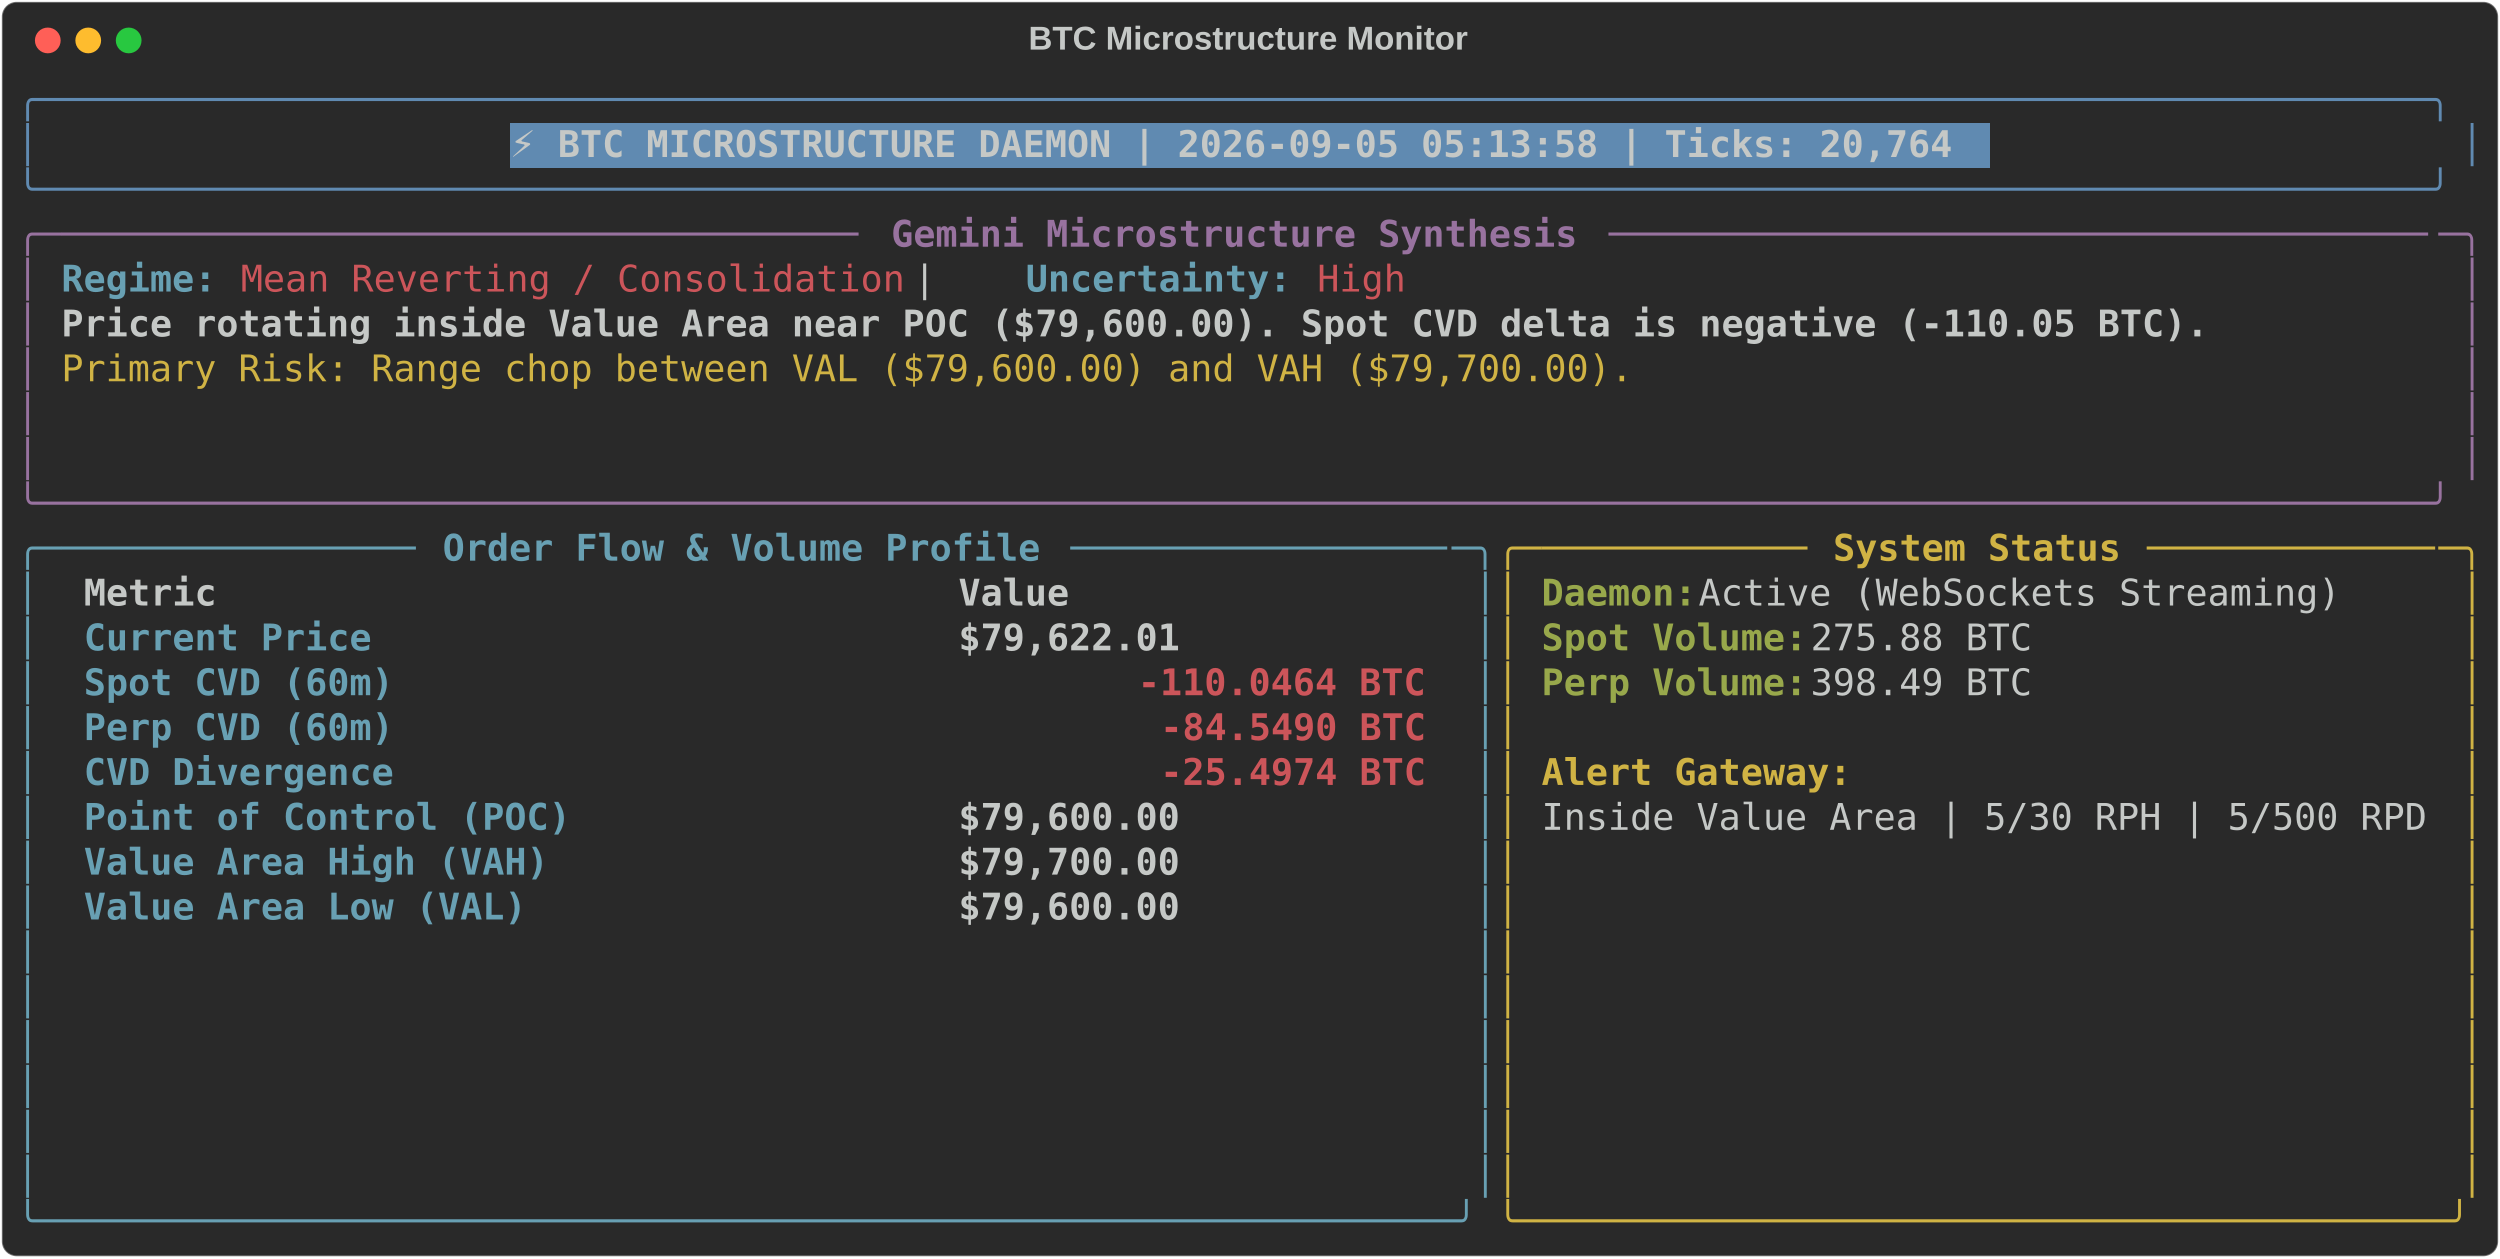
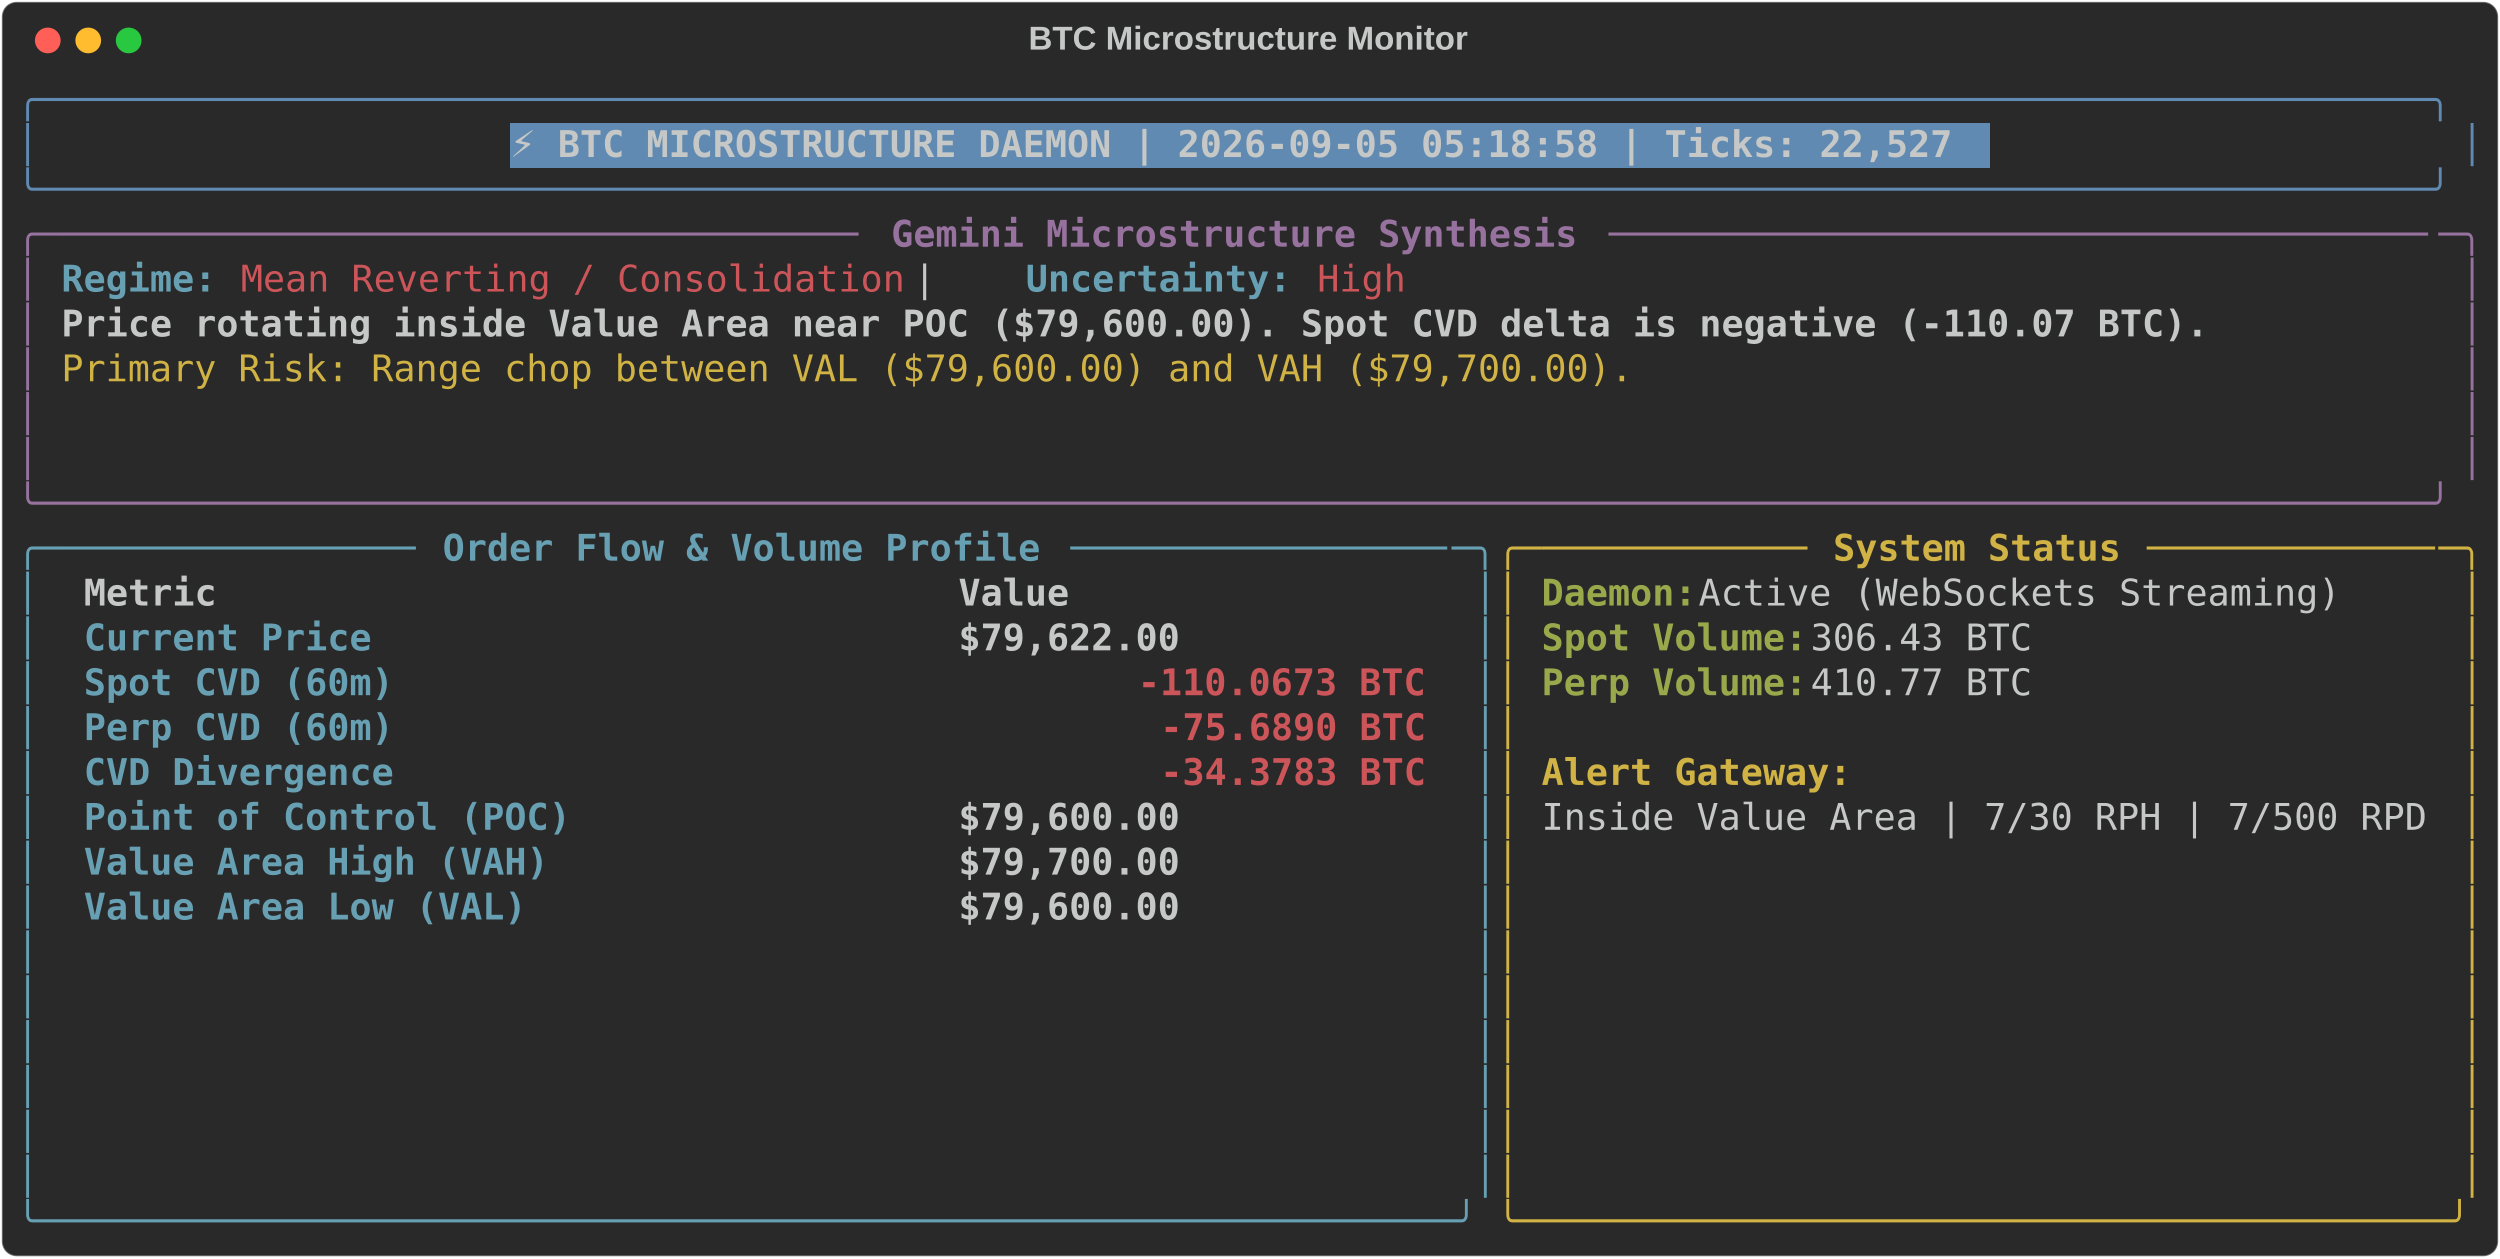
<svg xmlns="http://www.w3.org/2000/svg" class="rich-terminal" viewBox="0 0 1360 684.4">
  <style>

    @font-face {
        font-family: "Fira Code";
        src: local("FiraCode-Regular"),
                url("https://cdnjs.cloudflare.com/ajax/libs/firacode/6.2.0/woff2/FiraCode-Regular.woff2") format("woff2"),
                url("https://cdnjs.cloudflare.com/ajax/libs/firacode/6.2.0/woff/FiraCode-Regular.woff") format("woff");
        font-style: normal;
        font-weight: 400;
    }
    @font-face {
        font-family: "Fira Code";
        src: local("FiraCode-Bold"),
                url("https://cdnjs.cloudflare.com/ajax/libs/firacode/6.2.0/woff2/FiraCode-Bold.woff2") format("woff2"),
                url("https://cdnjs.cloudflare.com/ajax/libs/firacode/6.2.0/woff/FiraCode-Bold.woff") format("woff");
        font-style: bold;
        font-weight: 700;
    }

-     .terminal-2913158633-matrix {
+     .terminal-3674359258-matrix {
        font-family: Fira Code, monospace;
        font-size: 20px;
        line-height: 24.4px;
        font-variant-east-asian: full-width;
    }

-     .terminal-2913158633-title {
+     .terminal-3674359258-title {
        font-size: 18px;
        font-weight: bold;
        font-family: arial;
    }

-     .terminal-2913158633-r1 { fill: #608ab1 }
- .terminal-2913158633-r2 { fill: #c5c8c6 }
- .terminal-2913158633-r3 { fill: #c5c8c6;font-weight: bold }
- .terminal-2913158633-r4 { fill: #98729f }
- .terminal-2913158633-r5 { fill: #98729f;font-weight: bold }
- .terminal-2913158633-r6 { fill: #68a0b3;font-weight: bold }
- .terminal-2913158633-r7 { fill: #cc555a }
- .terminal-2913158633-r8 { fill: #d0b344 }
- .terminal-2913158633-r9 { fill: #68a0b3 }
- .terminal-2913158633-r10 { fill: #d0b344;font-weight: bold }
- .terminal-2913158633-r11 { fill: #98a84b;font-weight: bold }
- .terminal-2913158633-r12 { fill: #cc555a;font-weight: bold }
+     .terminal-3674359258-r1 { fill: #608ab1 }
+ .terminal-3674359258-r2 { fill: #c5c8c6 }
+ .terminal-3674359258-r3 { fill: #c5c8c6;font-weight: bold }
+ .terminal-3674359258-r4 { fill: #98729f }
+ .terminal-3674359258-r5 { fill: #98729f;font-weight: bold }
+ .terminal-3674359258-r6 { fill: #68a0b3;font-weight: bold }
+ .terminal-3674359258-r7 { fill: #cc555a }
+ .terminal-3674359258-r8 { fill: #d0b344 }
+ .terminal-3674359258-r9 { fill: #68a0b3 }
+ .terminal-3674359258-r10 { fill: #d0b344;font-weight: bold }
+ .terminal-3674359258-r11 { fill: #98a84b;font-weight: bold }
+ .terminal-3674359258-r12 { fill: #cc555a;font-weight: bold }
    </style>
  <defs>
-     <clipPath id="terminal-2913158633-clip-terminal">
+     <clipPath id="terminal-3674359258-clip-terminal">
      <rect x="0" y="0" width="1341.0" height="633.4" />
    </clipPath>
-     <clipPath id="terminal-2913158633-line-0">
+     <clipPath id="terminal-3674359258-line-0">
      <rect x="0" y="1.5" width="1342" height="24.65" />
    </clipPath>
-     <clipPath id="terminal-2913158633-line-1">
+     <clipPath id="terminal-3674359258-line-1">
      <rect x="0" y="25.9" width="1342" height="24.65" />
    </clipPath>
-     <clipPath id="terminal-2913158633-line-2">
+     <clipPath id="terminal-3674359258-line-2">
      <rect x="0" y="50.3" width="1342" height="24.65" />
    </clipPath>
-     <clipPath id="terminal-2913158633-line-3">
+     <clipPath id="terminal-3674359258-line-3">
      <rect x="0" y="74.7" width="1342" height="24.65" />
    </clipPath>
-     <clipPath id="terminal-2913158633-line-4">
+     <clipPath id="terminal-3674359258-line-4">
      <rect x="0" y="99.1" width="1342" height="24.65" />
    </clipPath>
-     <clipPath id="terminal-2913158633-line-5">
+     <clipPath id="terminal-3674359258-line-5">
      <rect x="0" y="123.5" width="1342" height="24.65" />
    </clipPath>
-     <clipPath id="terminal-2913158633-line-6">
+     <clipPath id="terminal-3674359258-line-6">
      <rect x="0" y="147.9" width="1342" height="24.65" />
    </clipPath>
-     <clipPath id="terminal-2913158633-line-7">
+     <clipPath id="terminal-3674359258-line-7">
      <rect x="0" y="172.3" width="1342" height="24.65" />
    </clipPath>
-     <clipPath id="terminal-2913158633-line-8">
+     <clipPath id="terminal-3674359258-line-8">
      <rect x="0" y="196.7" width="1342" height="24.65" />
    </clipPath>
-     <clipPath id="terminal-2913158633-line-9">
+     <clipPath id="terminal-3674359258-line-9">
      <rect x="0" y="221.1" width="1342" height="24.65" />
    </clipPath>
-     <clipPath id="terminal-2913158633-line-10">
+     <clipPath id="terminal-3674359258-line-10">
      <rect x="0" y="245.5" width="1342" height="24.65" />
    </clipPath>
-     <clipPath id="terminal-2913158633-line-11">
+     <clipPath id="terminal-3674359258-line-11">
      <rect x="0" y="269.9" width="1342" height="24.65" />
    </clipPath>
-     <clipPath id="terminal-2913158633-line-12">
+     <clipPath id="terminal-3674359258-line-12">
      <rect x="0" y="294.3" width="1342" height="24.65" />
    </clipPath>
-     <clipPath id="terminal-2913158633-line-13">
+     <clipPath id="terminal-3674359258-line-13">
      <rect x="0" y="318.7" width="1342" height="24.65" />
    </clipPath>
-     <clipPath id="terminal-2913158633-line-14">
+     <clipPath id="terminal-3674359258-line-14">
      <rect x="0" y="343.1" width="1342" height="24.65" />
    </clipPath>
-     <clipPath id="terminal-2913158633-line-15">
+     <clipPath id="terminal-3674359258-line-15">
      <rect x="0" y="367.5" width="1342" height="24.65" />
    </clipPath>
-     <clipPath id="terminal-2913158633-line-16">
+     <clipPath id="terminal-3674359258-line-16">
      <rect x="0" y="391.9" width="1342" height="24.65" />
    </clipPath>
-     <clipPath id="terminal-2913158633-line-17">
+     <clipPath id="terminal-3674359258-line-17">
      <rect x="0" y="416.3" width="1342" height="24.65" />
    </clipPath>
-     <clipPath id="terminal-2913158633-line-18">
+     <clipPath id="terminal-3674359258-line-18">
      <rect x="0" y="440.7" width="1342" height="24.65" />
    </clipPath>
-     <clipPath id="terminal-2913158633-line-19">
+     <clipPath id="terminal-3674359258-line-19">
      <rect x="0" y="465.1" width="1342" height="24.65" />
    </clipPath>
-     <clipPath id="terminal-2913158633-line-20">
+     <clipPath id="terminal-3674359258-line-20">
      <rect x="0" y="489.5" width="1342" height="24.65" />
    </clipPath>
-     <clipPath id="terminal-2913158633-line-21">
+     <clipPath id="terminal-3674359258-line-21">
      <rect x="0" y="513.9" width="1342" height="24.65" />
    </clipPath>
-     <clipPath id="terminal-2913158633-line-22">
+     <clipPath id="terminal-3674359258-line-22">
      <rect x="0" y="538.3" width="1342" height="24.65" />
    </clipPath>
-     <clipPath id="terminal-2913158633-line-23">
+     <clipPath id="terminal-3674359258-line-23">
      <rect x="0" y="562.7" width="1342" height="24.65" />
    </clipPath>
-     <clipPath id="terminal-2913158633-line-24">
+     <clipPath id="terminal-3674359258-line-24">
      <rect x="0" y="587.1" width="1342" height="24.65" />
    </clipPath>
  </defs>
  <rect fill="#292929" stroke="rgba(255,255,255,0.35)" stroke-width="1" x="1" y="1" width="1358" height="682.4" rx="8" />
-   <text class="terminal-2913158633-title" fill="#c5c8c6" text-anchor="middle" x="679" y="27">BTC Microstructure Monitor</text>
+   <text class="terminal-3674359258-title" fill="#c5c8c6" text-anchor="middle" x="679" y="27">BTC Microstructure Monitor</text>
  <g transform="translate(26,22)">
    <circle cx="0" cy="0" r="7" fill="#ff5f57" />
    <circle cx="22" cy="0" r="7" fill="#febc2e" />
    <circle cx="44" cy="0" r="7" fill="#28c840" />
  </g>
-   <g transform="translate(9, 41)" clip-path="url(#terminal-2913158633-clip-terminal)">
+   <g transform="translate(9, 41)" clip-path="url(#terminal-3674359258-clip-terminal)">
    <rect fill="#608ab1" x="268.4" y="25.9" width="805.2" height="24.65" shape-rendering="crispEdges" />
-     <g class="terminal-2913158633-matrix">
-       <text class="terminal-2913158633-r1" x="0" y="20" textLength="1342" clip-path="url(#terminal-2913158633-line-0)">╭────────────────────────────────────────────────────────────────────────────────────────────────────────────╮</text>
-       <text class="terminal-2913158633-r2" x="1342" y="20" textLength="12.2" clip-path="url(#terminal-2913158633-line-0)">
- </text>
-       <text class="terminal-2913158633-r1" x="0" y="44.4" textLength="12.2" clip-path="url(#terminal-2913158633-line-1)">│</text>
-       <text class="terminal-2913158633-r3" x="268.4" y="44.4" textLength="793" clip-path="url(#terminal-2913158633-line-1)">⚡ BTC MICROSTRUCTURE DAEMON | 2026-09-05 05:13:58 | Ticks: 20,764</text>
-       <text class="terminal-2913158633-r1" x="1329.8" y="44.4" textLength="12.2" clip-path="url(#terminal-2913158633-line-1)">│</text>
-       <text class="terminal-2913158633-r2" x="1342" y="44.4" textLength="12.2" clip-path="url(#terminal-2913158633-line-1)">
- </text>
-       <text class="terminal-2913158633-r1" x="0" y="68.8" textLength="1342" clip-path="url(#terminal-2913158633-line-2)">╰────────────────────────────────────────────────────────────────────────────────────────────────────────────╯</text>
-       <text class="terminal-2913158633-r2" x="1342" y="68.8" textLength="12.2" clip-path="url(#terminal-2913158633-line-2)">
- </text>
-       <text class="terminal-2913158633-r4" x="0" y="93.2" textLength="24.4" clip-path="url(#terminal-2913158633-line-3)">╭─</text>
-       <text class="terminal-2913158633-r4" x="24.4" y="93.2" textLength="439.2" clip-path="url(#terminal-2913158633-line-3)">────────────────────────────────────</text>
-       <text class="terminal-2913158633-r5" x="475.8" y="93.2" textLength="378.2" clip-path="url(#terminal-2913158633-line-3)">Gemini Microstructure Synthesis</text>
-       <text class="terminal-2913158633-r4" x="866.2" y="93.2" textLength="451.4" clip-path="url(#terminal-2913158633-line-3)">─────────────────────────────────────</text>
-       <text class="terminal-2913158633-r4" x="1317.6" y="93.2" textLength="24.4" clip-path="url(#terminal-2913158633-line-3)">─╮</text>
-       <text class="terminal-2913158633-r2" x="1342" y="93.2" textLength="12.2" clip-path="url(#terminal-2913158633-line-3)">
- </text>
-       <text class="terminal-2913158633-r4" x="0" y="117.6" textLength="12.2" clip-path="url(#terminal-2913158633-line-4)">│</text>
-       <text class="terminal-2913158633-r6" x="24.4" y="117.6" textLength="85.4" clip-path="url(#terminal-2913158633-line-4)">Regime:</text>
-       <text class="terminal-2913158633-r7" x="122" y="117.6" textLength="366" clip-path="url(#terminal-2913158633-line-4)">Mean Reverting / Consolidation</text>
-       <text class="terminal-2913158633-r2" x="488" y="117.6" textLength="61" clip-path="url(#terminal-2913158633-line-4)">  |  </text>
-       <text class="terminal-2913158633-r6" x="549" y="117.6" textLength="146.4" clip-path="url(#terminal-2913158633-line-4)">Uncertainty:</text>
-       <text class="terminal-2913158633-r7" x="707.6" y="117.6" textLength="48.8" clip-path="url(#terminal-2913158633-line-4)">High</text>
-       <text class="terminal-2913158633-r4" x="1329.8" y="117.6" textLength="12.2" clip-path="url(#terminal-2913158633-line-4)">│</text>
-       <text class="terminal-2913158633-r2" x="1342" y="117.6" textLength="12.2" clip-path="url(#terminal-2913158633-line-4)">
- </text>
-       <text class="terminal-2913158633-r4" x="0" y="142" textLength="12.2" clip-path="url(#terminal-2913158633-line-5)">│</text>
-       <text class="terminal-2913158633-r3" x="24.4" y="142" textLength="1183.4" clip-path="url(#terminal-2913158633-line-5)">Price rotating inside Value Area near POC ($79,600.00). Spot CVD delta is negative (-110.05 BTC).</text>
-       <text class="terminal-2913158633-r4" x="1329.8" y="142" textLength="12.2" clip-path="url(#terminal-2913158633-line-5)">│</text>
-       <text class="terminal-2913158633-r2" x="1342" y="142" textLength="12.2" clip-path="url(#terminal-2913158633-line-5)">
- </text>
-       <text class="terminal-2913158633-r4" x="0" y="166.4" textLength="12.2" clip-path="url(#terminal-2913158633-line-6)">│</text>
-       <text class="terminal-2913158633-r8" x="24.4" y="166.4" textLength="866.2" clip-path="url(#terminal-2913158633-line-6)">Primary Risk: Range chop between VAL ($79,600.00) and VAH ($79,700.00).</text>
-       <text class="terminal-2913158633-r4" x="1329.8" y="166.4" textLength="12.2" clip-path="url(#terminal-2913158633-line-6)">│</text>
-       <text class="terminal-2913158633-r2" x="1342" y="166.4" textLength="12.2" clip-path="url(#terminal-2913158633-line-6)">
- </text>
-       <text class="terminal-2913158633-r4" x="0" y="190.8" textLength="12.2" clip-path="url(#terminal-2913158633-line-7)">│</text>
-       <text class="terminal-2913158633-r4" x="1329.8" y="190.8" textLength="12.2" clip-path="url(#terminal-2913158633-line-7)">│</text>
-       <text class="terminal-2913158633-r2" x="1342" y="190.8" textLength="12.2" clip-path="url(#terminal-2913158633-line-7)">
- </text>
-       <text class="terminal-2913158633-r4" x="0" y="215.2" textLength="12.2" clip-path="url(#terminal-2913158633-line-8)">│</text>
-       <text class="terminal-2913158633-r4" x="1329.8" y="215.2" textLength="12.2" clip-path="url(#terminal-2913158633-line-8)">│</text>
-       <text class="terminal-2913158633-r2" x="1342" y="215.2" textLength="12.2" clip-path="url(#terminal-2913158633-line-8)">
- </text>
-       <text class="terminal-2913158633-r4" x="0" y="239.6" textLength="1342" clip-path="url(#terminal-2913158633-line-9)">╰────────────────────────────────────────────────────────────────────────────────────────────────────────────╯</text>
-       <text class="terminal-2913158633-r2" x="1342" y="239.6" textLength="12.2" clip-path="url(#terminal-2913158633-line-9)">
- </text>
-       <text class="terminal-2913158633-r9" x="0" y="264" textLength="24.4" clip-path="url(#terminal-2913158633-line-10)">╭─</text>
-       <text class="terminal-2913158633-r9" x="24.4" y="264" textLength="195.2" clip-path="url(#terminal-2913158633-line-10)">────────────────</text>
-       <text class="terminal-2913158633-r6" x="231.8" y="264" textLength="329.4" clip-path="url(#terminal-2913158633-line-10)">Order Flow &amp; Volume Profile</text>
-       <text class="terminal-2913158633-r9" x="573.4" y="264" textLength="207.4" clip-path="url(#terminal-2913158633-line-10)">─────────────────</text>
-       <text class="terminal-2913158633-r9" x="780.8" y="264" textLength="24.4" clip-path="url(#terminal-2913158633-line-10)">─╮</text>
-       <text class="terminal-2913158633-r8" x="805.2" y="264" textLength="24.4" clip-path="url(#terminal-2913158633-line-10)">╭─</text>
-       <text class="terminal-2913158633-r8" x="829.6" y="264" textLength="146.4" clip-path="url(#terminal-2913158633-line-10)">────────────</text>
-       <text class="terminal-2913158633-r10" x="988.2" y="264" textLength="158.6" clip-path="url(#terminal-2913158633-line-10)">System Status</text>
-       <text class="terminal-2913158633-r8" x="1159" y="264" textLength="158.6" clip-path="url(#terminal-2913158633-line-10)">─────────────</text>
-       <text class="terminal-2913158633-r8" x="1317.6" y="264" textLength="24.4" clip-path="url(#terminal-2913158633-line-10)">─╮</text>
-       <text class="terminal-2913158633-r2" x="1342" y="264" textLength="12.2" clip-path="url(#terminal-2913158633-line-10)">
- </text>
-       <text class="terminal-2913158633-r9" x="0" y="288.4" textLength="12.2" clip-path="url(#terminal-2913158633-line-11)">│</text>
-       <text class="terminal-2913158633-r3" x="36.6" y="288.4" textLength="451.4" clip-path="url(#terminal-2913158633-line-11)">Metric                               </text>
-       <text class="terminal-2913158633-r3" x="512.4" y="288.4" textLength="256.2" clip-path="url(#terminal-2913158633-line-11)">                Value</text>
-       <text class="terminal-2913158633-r9" x="793" y="288.4" textLength="12.2" clip-path="url(#terminal-2913158633-line-11)">│</text>
-       <text class="terminal-2913158633-r8" x="805.2" y="288.4" textLength="12.2" clip-path="url(#terminal-2913158633-line-11)">│</text>
-       <text class="terminal-2913158633-r11" x="829.6" y="288.4" textLength="85.4" clip-path="url(#terminal-2913158633-line-11)">Daemon:</text>
-       <text class="terminal-2913158633-r2" x="915" y="288.4" textLength="366" clip-path="url(#terminal-2913158633-line-11)"> Active (WebSockets Streaming)</text>
-       <text class="terminal-2913158633-r8" x="1329.8" y="288.4" textLength="12.2" clip-path="url(#terminal-2913158633-line-11)">│</text>
-       <text class="terminal-2913158633-r2" x="1342" y="288.4" textLength="12.2" clip-path="url(#terminal-2913158633-line-11)">
- </text>
-       <text class="terminal-2913158633-r9" x="0" y="312.8" textLength="12.2" clip-path="url(#terminal-2913158633-line-12)">│</text>
-       <text class="terminal-2913158633-r6" x="36.6" y="312.8" textLength="451.4" clip-path="url(#terminal-2913158633-line-12)">Current Price                        </text>
-       <text class="terminal-2913158633-r3" x="512.4" y="312.8" textLength="256.2" clip-path="url(#terminal-2913158633-line-12)">           $79,622.01</text>
-       <text class="terminal-2913158633-r9" x="793" y="312.8" textLength="12.2" clip-path="url(#terminal-2913158633-line-12)">│</text>
-       <text class="terminal-2913158633-r8" x="805.2" y="312.8" textLength="12.2" clip-path="url(#terminal-2913158633-line-12)">│</text>
-       <text class="terminal-2913158633-r11" x="829.6" y="312.8" textLength="146.4" clip-path="url(#terminal-2913158633-line-12)">Spot Volume:</text>
-       <text class="terminal-2913158633-r2" x="976" y="312.8" textLength="134.2" clip-path="url(#terminal-2913158633-line-12)"> 275.88 BTC</text>
-       <text class="terminal-2913158633-r8" x="1329.8" y="312.8" textLength="12.2" clip-path="url(#terminal-2913158633-line-12)">│</text>
-       <text class="terminal-2913158633-r2" x="1342" y="312.8" textLength="12.2" clip-path="url(#terminal-2913158633-line-12)">
- </text>
-       <text class="terminal-2913158633-r9" x="0" y="337.2" textLength="12.2" clip-path="url(#terminal-2913158633-line-13)">│</text>
-       <text class="terminal-2913158633-r6" x="36.6" y="337.2" textLength="451.4" clip-path="url(#terminal-2913158633-line-13)">Spot CVD (60m)                       </text>
-       <text class="terminal-2913158633-r12" x="610" y="337.2" textLength="158.6" clip-path="url(#terminal-2913158633-line-13)">-110.0464 BTC</text>
-       <text class="terminal-2913158633-r9" x="793" y="337.2" textLength="12.2" clip-path="url(#terminal-2913158633-line-13)">│</text>
-       <text class="terminal-2913158633-r8" x="805.2" y="337.2" textLength="12.2" clip-path="url(#terminal-2913158633-line-13)">│</text>
-       <text class="terminal-2913158633-r11" x="829.6" y="337.2" textLength="146.4" clip-path="url(#terminal-2913158633-line-13)">Perp Volume:</text>
-       <text class="terminal-2913158633-r2" x="976" y="337.2" textLength="134.2" clip-path="url(#terminal-2913158633-line-13)"> 398.49 BTC</text>
-       <text class="terminal-2913158633-r8" x="1329.8" y="337.2" textLength="12.2" clip-path="url(#terminal-2913158633-line-13)">│</text>
-       <text class="terminal-2913158633-r2" x="1342" y="337.2" textLength="12.2" clip-path="url(#terminal-2913158633-line-13)">
- </text>
-       <text class="terminal-2913158633-r9" x="0" y="361.6" textLength="12.2" clip-path="url(#terminal-2913158633-line-14)">│</text>
-       <text class="terminal-2913158633-r6" x="36.6" y="361.6" textLength="451.4" clip-path="url(#terminal-2913158633-line-14)">Perp CVD (60m)                       </text>
-       <text class="terminal-2913158633-r12" x="622.2" y="361.6" textLength="146.4" clip-path="url(#terminal-2913158633-line-14)">-84.5490 BTC</text>
-       <text class="terminal-2913158633-r9" x="793" y="361.6" textLength="12.2" clip-path="url(#terminal-2913158633-line-14)">│</text>
-       <text class="terminal-2913158633-r8" x="805.2" y="361.6" textLength="12.2" clip-path="url(#terminal-2913158633-line-14)">│</text>
-       <text class="terminal-2913158633-r8" x="1329.8" y="361.6" textLength="12.2" clip-path="url(#terminal-2913158633-line-14)">│</text>
-       <text class="terminal-2913158633-r2" x="1342" y="361.6" textLength="12.2" clip-path="url(#terminal-2913158633-line-14)">
- </text>
-       <text class="terminal-2913158633-r9" x="0" y="386" textLength="12.2" clip-path="url(#terminal-2913158633-line-15)">│</text>
-       <text class="terminal-2913158633-r6" x="36.6" y="386" textLength="451.4" clip-path="url(#terminal-2913158633-line-15)">CVD Divergence                       </text>
-       <text class="terminal-2913158633-r12" x="622.2" y="386" textLength="146.4" clip-path="url(#terminal-2913158633-line-15)">-25.4974 BTC</text>
-       <text class="terminal-2913158633-r9" x="793" y="386" textLength="12.2" clip-path="url(#terminal-2913158633-line-15)">│</text>
-       <text class="terminal-2913158633-r8" x="805.2" y="386" textLength="12.2" clip-path="url(#terminal-2913158633-line-15)">│</text>
-       <text class="terminal-2913158633-r10" x="829.6" y="386" textLength="170.8" clip-path="url(#terminal-2913158633-line-15)">Alert Gateway:</text>
-       <text class="terminal-2913158633-r8" x="1329.8" y="386" textLength="12.2" clip-path="url(#terminal-2913158633-line-15)">│</text>
-       <text class="terminal-2913158633-r2" x="1342" y="386" textLength="12.2" clip-path="url(#terminal-2913158633-line-15)">
- </text>
-       <text class="terminal-2913158633-r9" x="0" y="410.4" textLength="12.2" clip-path="url(#terminal-2913158633-line-16)">│</text>
-       <text class="terminal-2913158633-r6" x="36.6" y="410.4" textLength="451.4" clip-path="url(#terminal-2913158633-line-16)">Point of Control (POC)               </text>
-       <text class="terminal-2913158633-r3" x="512.4" y="410.4" textLength="256.2" clip-path="url(#terminal-2913158633-line-16)">           $79,600.00</text>
-       <text class="terminal-2913158633-r9" x="793" y="410.4" textLength="12.2" clip-path="url(#terminal-2913158633-line-16)">│</text>
-       <text class="terminal-2913158633-r8" x="805.2" y="410.4" textLength="12.2" clip-path="url(#terminal-2913158633-line-16)">│</text>
-       <text class="terminal-2913158633-r2" x="829.6" y="410.4" textLength="488" clip-path="url(#terminal-2913158633-line-16)">Inside Value Area | 5/30 RPH | 5/500 RPD</text>
-       <text class="terminal-2913158633-r8" x="1329.8" y="410.4" textLength="12.2" clip-path="url(#terminal-2913158633-line-16)">│</text>
-       <text class="terminal-2913158633-r2" x="1342" y="410.4" textLength="12.2" clip-path="url(#terminal-2913158633-line-16)">
- </text>
-       <text class="terminal-2913158633-r9" x="0" y="434.8" textLength="12.2" clip-path="url(#terminal-2913158633-line-17)">│</text>
-       <text class="terminal-2913158633-r6" x="36.6" y="434.8" textLength="451.4" clip-path="url(#terminal-2913158633-line-17)">Value Area High (VAH)                </text>
-       <text class="terminal-2913158633-r3" x="512.4" y="434.8" textLength="256.2" clip-path="url(#terminal-2913158633-line-17)">           $79,700.00</text>
-       <text class="terminal-2913158633-r9" x="793" y="434.8" textLength="12.2" clip-path="url(#terminal-2913158633-line-17)">│</text>
-       <text class="terminal-2913158633-r8" x="805.2" y="434.8" textLength="12.2" clip-path="url(#terminal-2913158633-line-17)">│</text>
-       <text class="terminal-2913158633-r8" x="1329.8" y="434.8" textLength="12.2" clip-path="url(#terminal-2913158633-line-17)">│</text>
-       <text class="terminal-2913158633-r2" x="1342" y="434.8" textLength="12.2" clip-path="url(#terminal-2913158633-line-17)">
- </text>
-       <text class="terminal-2913158633-r9" x="0" y="459.2" textLength="12.2" clip-path="url(#terminal-2913158633-line-18)">│</text>
-       <text class="terminal-2913158633-r6" x="36.6" y="459.2" textLength="451.4" clip-path="url(#terminal-2913158633-line-18)">Value Area Low (VAL)                 </text>
-       <text class="terminal-2913158633-r3" x="512.4" y="459.2" textLength="256.2" clip-path="url(#terminal-2913158633-line-18)">           $79,600.00</text>
-       <text class="terminal-2913158633-r9" x="793" y="459.2" textLength="12.2" clip-path="url(#terminal-2913158633-line-18)">│</text>
-       <text class="terminal-2913158633-r8" x="805.2" y="459.2" textLength="12.2" clip-path="url(#terminal-2913158633-line-18)">│</text>
-       <text class="terminal-2913158633-r8" x="1329.8" y="459.2" textLength="12.2" clip-path="url(#terminal-2913158633-line-18)">│</text>
-       <text class="terminal-2913158633-r2" x="1342" y="459.2" textLength="12.2" clip-path="url(#terminal-2913158633-line-18)">
- </text>
-       <text class="terminal-2913158633-r9" x="0" y="483.6" textLength="12.2" clip-path="url(#terminal-2913158633-line-19)">│</text>
-       <text class="terminal-2913158633-r9" x="793" y="483.6" textLength="12.2" clip-path="url(#terminal-2913158633-line-19)">│</text>
-       <text class="terminal-2913158633-r8" x="805.2" y="483.6" textLength="12.2" clip-path="url(#terminal-2913158633-line-19)">│</text>
-       <text class="terminal-2913158633-r8" x="1329.8" y="483.6" textLength="12.2" clip-path="url(#terminal-2913158633-line-19)">│</text>
-       <text class="terminal-2913158633-r2" x="1342" y="483.6" textLength="12.2" clip-path="url(#terminal-2913158633-line-19)">
- </text>
-       <text class="terminal-2913158633-r9" x="0" y="508" textLength="12.2" clip-path="url(#terminal-2913158633-line-20)">│</text>
-       <text class="terminal-2913158633-r9" x="793" y="508" textLength="12.2" clip-path="url(#terminal-2913158633-line-20)">│</text>
-       <text class="terminal-2913158633-r8" x="805.2" y="508" textLength="12.2" clip-path="url(#terminal-2913158633-line-20)">│</text>
-       <text class="terminal-2913158633-r8" x="1329.8" y="508" textLength="12.2" clip-path="url(#terminal-2913158633-line-20)">│</text>
-       <text class="terminal-2913158633-r2" x="1342" y="508" textLength="12.2" clip-path="url(#terminal-2913158633-line-20)">
- </text>
-       <text class="terminal-2913158633-r9" x="0" y="532.4" textLength="12.2" clip-path="url(#terminal-2913158633-line-21)">│</text>
-       <text class="terminal-2913158633-r9" x="793" y="532.4" textLength="12.2" clip-path="url(#terminal-2913158633-line-21)">│</text>
-       <text class="terminal-2913158633-r8" x="805.2" y="532.4" textLength="12.2" clip-path="url(#terminal-2913158633-line-21)">│</text>
-       <text class="terminal-2913158633-r8" x="1329.8" y="532.4" textLength="12.2" clip-path="url(#terminal-2913158633-line-21)">│</text>
-       <text class="terminal-2913158633-r2" x="1342" y="532.4" textLength="12.2" clip-path="url(#terminal-2913158633-line-21)">
- </text>
-       <text class="terminal-2913158633-r9" x="0" y="556.8" textLength="12.2" clip-path="url(#terminal-2913158633-line-22)">│</text>
-       <text class="terminal-2913158633-r9" x="793" y="556.8" textLength="12.2" clip-path="url(#terminal-2913158633-line-22)">│</text>
-       <text class="terminal-2913158633-r8" x="805.2" y="556.8" textLength="12.2" clip-path="url(#terminal-2913158633-line-22)">│</text>
-       <text class="terminal-2913158633-r8" x="1329.8" y="556.8" textLength="12.2" clip-path="url(#terminal-2913158633-line-22)">│</text>
-       <text class="terminal-2913158633-r2" x="1342" y="556.8" textLength="12.2" clip-path="url(#terminal-2913158633-line-22)">
- </text>
-       <text class="terminal-2913158633-r9" x="0" y="581.2" textLength="12.2" clip-path="url(#terminal-2913158633-line-23)">│</text>
-       <text class="terminal-2913158633-r9" x="793" y="581.2" textLength="12.2" clip-path="url(#terminal-2913158633-line-23)">│</text>
-       <text class="terminal-2913158633-r8" x="805.2" y="581.2" textLength="12.2" clip-path="url(#terminal-2913158633-line-23)">│</text>
-       <text class="terminal-2913158633-r8" x="1329.8" y="581.2" textLength="12.2" clip-path="url(#terminal-2913158633-line-23)">│</text>
-       <text class="terminal-2913158633-r2" x="1342" y="581.2" textLength="12.2" clip-path="url(#terminal-2913158633-line-23)">
- </text>
-       <text class="terminal-2913158633-r9" x="0" y="605.6" textLength="12.2" clip-path="url(#terminal-2913158633-line-24)">│</text>
-       <text class="terminal-2913158633-r9" x="793" y="605.6" textLength="12.2" clip-path="url(#terminal-2913158633-line-24)">│</text>
-       <text class="terminal-2913158633-r8" x="805.2" y="605.6" textLength="12.2" clip-path="url(#terminal-2913158633-line-24)">│</text>
-       <text class="terminal-2913158633-r8" x="1329.8" y="605.6" textLength="12.2" clip-path="url(#terminal-2913158633-line-24)">│</text>
-       <text class="terminal-2913158633-r2" x="1342" y="605.6" textLength="12.2" clip-path="url(#terminal-2913158633-line-24)">
- </text>
-       <text class="terminal-2913158633-r9" x="0" y="630" textLength="805.2" clip-path="url(#terminal-2913158633-line-25)">╰────────────────────────────────────────────────────────────────╯</text>
-       <text class="terminal-2913158633-r8" x="805.2" y="630" textLength="536.8" clip-path="url(#terminal-2913158633-line-25)">╰──────────────────────────────────────────╯</text>
-       <text class="terminal-2913158633-r2" x="1342" y="630" textLength="12.2" clip-path="url(#terminal-2913158633-line-25)">
+     <g class="terminal-3674359258-matrix">
+       <text class="terminal-3674359258-r1" x="0" y="20" textLength="1342" clip-path="url(#terminal-3674359258-line-0)">╭────────────────────────────────────────────────────────────────────────────────────────────────────────────╮</text>
+       <text class="terminal-3674359258-r2" x="1342" y="20" textLength="12.2" clip-path="url(#terminal-3674359258-line-0)">
+ </text>
+       <text class="terminal-3674359258-r1" x="0" y="44.4" textLength="12.2" clip-path="url(#terminal-3674359258-line-1)">│</text>
+       <text class="terminal-3674359258-r3" x="268.4" y="44.4" textLength="793" clip-path="url(#terminal-3674359258-line-1)">⚡ BTC MICROSTRUCTURE DAEMON | 2026-09-05 05:18:58 | Ticks: 22,527</text>
+       <text class="terminal-3674359258-r1" x="1329.8" y="44.4" textLength="12.2" clip-path="url(#terminal-3674359258-line-1)">│</text>
+       <text class="terminal-3674359258-r2" x="1342" y="44.4" textLength="12.2" clip-path="url(#terminal-3674359258-line-1)">
+ </text>
+       <text class="terminal-3674359258-r1" x="0" y="68.8" textLength="1342" clip-path="url(#terminal-3674359258-line-2)">╰────────────────────────────────────────────────────────────────────────────────────────────────────────────╯</text>
+       <text class="terminal-3674359258-r2" x="1342" y="68.8" textLength="12.2" clip-path="url(#terminal-3674359258-line-2)">
+ </text>
+       <text class="terminal-3674359258-r4" x="0" y="93.2" textLength="24.4" clip-path="url(#terminal-3674359258-line-3)">╭─</text>
+       <text class="terminal-3674359258-r4" x="24.4" y="93.2" textLength="439.2" clip-path="url(#terminal-3674359258-line-3)">────────────────────────────────────</text>
+       <text class="terminal-3674359258-r5" x="475.8" y="93.2" textLength="378.2" clip-path="url(#terminal-3674359258-line-3)">Gemini Microstructure Synthesis</text>
+       <text class="terminal-3674359258-r4" x="866.2" y="93.2" textLength="451.4" clip-path="url(#terminal-3674359258-line-3)">─────────────────────────────────────</text>
+       <text class="terminal-3674359258-r4" x="1317.6" y="93.2" textLength="24.4" clip-path="url(#terminal-3674359258-line-3)">─╮</text>
+       <text class="terminal-3674359258-r2" x="1342" y="93.2" textLength="12.2" clip-path="url(#terminal-3674359258-line-3)">
+ </text>
+       <text class="terminal-3674359258-r4" x="0" y="117.6" textLength="12.2" clip-path="url(#terminal-3674359258-line-4)">│</text>
+       <text class="terminal-3674359258-r6" x="24.4" y="117.6" textLength="85.4" clip-path="url(#terminal-3674359258-line-4)">Regime:</text>
+       <text class="terminal-3674359258-r7" x="122" y="117.6" textLength="366" clip-path="url(#terminal-3674359258-line-4)">Mean Reverting / Consolidation</text>
+       <text class="terminal-3674359258-r2" x="488" y="117.6" textLength="61" clip-path="url(#terminal-3674359258-line-4)">  |  </text>
+       <text class="terminal-3674359258-r6" x="549" y="117.6" textLength="146.4" clip-path="url(#terminal-3674359258-line-4)">Uncertainty:</text>
+       <text class="terminal-3674359258-r7" x="707.6" y="117.6" textLength="48.8" clip-path="url(#terminal-3674359258-line-4)">High</text>
+       <text class="terminal-3674359258-r4" x="1329.8" y="117.6" textLength="12.2" clip-path="url(#terminal-3674359258-line-4)">│</text>
+       <text class="terminal-3674359258-r2" x="1342" y="117.6" textLength="12.2" clip-path="url(#terminal-3674359258-line-4)">
+ </text>
+       <text class="terminal-3674359258-r4" x="0" y="142" textLength="12.2" clip-path="url(#terminal-3674359258-line-5)">│</text>
+       <text class="terminal-3674359258-r3" x="24.4" y="142" textLength="1183.4" clip-path="url(#terminal-3674359258-line-5)">Price rotating inside Value Area near POC ($79,600.00). Spot CVD delta is negative (-110.07 BTC).</text>
+       <text class="terminal-3674359258-r4" x="1329.8" y="142" textLength="12.2" clip-path="url(#terminal-3674359258-line-5)">│</text>
+       <text class="terminal-3674359258-r2" x="1342" y="142" textLength="12.2" clip-path="url(#terminal-3674359258-line-5)">
+ </text>
+       <text class="terminal-3674359258-r4" x="0" y="166.4" textLength="12.2" clip-path="url(#terminal-3674359258-line-6)">│</text>
+       <text class="terminal-3674359258-r8" x="24.4" y="166.4" textLength="866.2" clip-path="url(#terminal-3674359258-line-6)">Primary Risk: Range chop between VAL ($79,600.00) and VAH ($79,700.00).</text>
+       <text class="terminal-3674359258-r4" x="1329.8" y="166.4" textLength="12.2" clip-path="url(#terminal-3674359258-line-6)">│</text>
+       <text class="terminal-3674359258-r2" x="1342" y="166.4" textLength="12.2" clip-path="url(#terminal-3674359258-line-6)">
+ </text>
+       <text class="terminal-3674359258-r4" x="0" y="190.8" textLength="12.2" clip-path="url(#terminal-3674359258-line-7)">│</text>
+       <text class="terminal-3674359258-r4" x="1329.8" y="190.8" textLength="12.2" clip-path="url(#terminal-3674359258-line-7)">│</text>
+       <text class="terminal-3674359258-r2" x="1342" y="190.8" textLength="12.2" clip-path="url(#terminal-3674359258-line-7)">
+ </text>
+       <text class="terminal-3674359258-r4" x="0" y="215.2" textLength="12.2" clip-path="url(#terminal-3674359258-line-8)">│</text>
+       <text class="terminal-3674359258-r4" x="1329.8" y="215.2" textLength="12.2" clip-path="url(#terminal-3674359258-line-8)">│</text>
+       <text class="terminal-3674359258-r2" x="1342" y="215.2" textLength="12.2" clip-path="url(#terminal-3674359258-line-8)">
+ </text>
+       <text class="terminal-3674359258-r4" x="0" y="239.6" textLength="1342" clip-path="url(#terminal-3674359258-line-9)">╰────────────────────────────────────────────────────────────────────────────────────────────────────────────╯</text>
+       <text class="terminal-3674359258-r2" x="1342" y="239.6" textLength="12.2" clip-path="url(#terminal-3674359258-line-9)">
+ </text>
+       <text class="terminal-3674359258-r9" x="0" y="264" textLength="24.4" clip-path="url(#terminal-3674359258-line-10)">╭─</text>
+       <text class="terminal-3674359258-r9" x="24.4" y="264" textLength="195.2" clip-path="url(#terminal-3674359258-line-10)">────────────────</text>
+       <text class="terminal-3674359258-r6" x="231.8" y="264" textLength="329.4" clip-path="url(#terminal-3674359258-line-10)">Order Flow &amp; Volume Profile</text>
+       <text class="terminal-3674359258-r9" x="573.4" y="264" textLength="207.4" clip-path="url(#terminal-3674359258-line-10)">─────────────────</text>
+       <text class="terminal-3674359258-r9" x="780.8" y="264" textLength="24.4" clip-path="url(#terminal-3674359258-line-10)">─╮</text>
+       <text class="terminal-3674359258-r8" x="805.2" y="264" textLength="24.4" clip-path="url(#terminal-3674359258-line-10)">╭─</text>
+       <text class="terminal-3674359258-r8" x="829.6" y="264" textLength="146.4" clip-path="url(#terminal-3674359258-line-10)">────────────</text>
+       <text class="terminal-3674359258-r10" x="988.2" y="264" textLength="158.6" clip-path="url(#terminal-3674359258-line-10)">System Status</text>
+       <text class="terminal-3674359258-r8" x="1159" y="264" textLength="158.6" clip-path="url(#terminal-3674359258-line-10)">─────────────</text>
+       <text class="terminal-3674359258-r8" x="1317.6" y="264" textLength="24.4" clip-path="url(#terminal-3674359258-line-10)">─╮</text>
+       <text class="terminal-3674359258-r2" x="1342" y="264" textLength="12.2" clip-path="url(#terminal-3674359258-line-10)">
+ </text>
+       <text class="terminal-3674359258-r9" x="0" y="288.4" textLength="12.2" clip-path="url(#terminal-3674359258-line-11)">│</text>
+       <text class="terminal-3674359258-r3" x="36.6" y="288.4" textLength="451.4" clip-path="url(#terminal-3674359258-line-11)">Metric                               </text>
+       <text class="terminal-3674359258-r3" x="512.4" y="288.4" textLength="256.2" clip-path="url(#terminal-3674359258-line-11)">                Value</text>
+       <text class="terminal-3674359258-r9" x="793" y="288.4" textLength="12.2" clip-path="url(#terminal-3674359258-line-11)">│</text>
+       <text class="terminal-3674359258-r8" x="805.2" y="288.4" textLength="12.2" clip-path="url(#terminal-3674359258-line-11)">│</text>
+       <text class="terminal-3674359258-r11" x="829.6" y="288.4" textLength="85.4" clip-path="url(#terminal-3674359258-line-11)">Daemon:</text>
+       <text class="terminal-3674359258-r2" x="915" y="288.4" textLength="366" clip-path="url(#terminal-3674359258-line-11)"> Active (WebSockets Streaming)</text>
+       <text class="terminal-3674359258-r8" x="1329.8" y="288.4" textLength="12.2" clip-path="url(#terminal-3674359258-line-11)">│</text>
+       <text class="terminal-3674359258-r2" x="1342" y="288.4" textLength="12.2" clip-path="url(#terminal-3674359258-line-11)">
+ </text>
+       <text class="terminal-3674359258-r9" x="0" y="312.8" textLength="12.2" clip-path="url(#terminal-3674359258-line-12)">│</text>
+       <text class="terminal-3674359258-r6" x="36.6" y="312.8" textLength="451.4" clip-path="url(#terminal-3674359258-line-12)">Current Price                        </text>
+       <text class="terminal-3674359258-r3" x="512.4" y="312.8" textLength="256.2" clip-path="url(#terminal-3674359258-line-12)">           $79,622.00</text>
+       <text class="terminal-3674359258-r9" x="793" y="312.8" textLength="12.2" clip-path="url(#terminal-3674359258-line-12)">│</text>
+       <text class="terminal-3674359258-r8" x="805.2" y="312.8" textLength="12.2" clip-path="url(#terminal-3674359258-line-12)">│</text>
+       <text class="terminal-3674359258-r11" x="829.6" y="312.8" textLength="146.4" clip-path="url(#terminal-3674359258-line-12)">Spot Volume:</text>
+       <text class="terminal-3674359258-r2" x="976" y="312.8" textLength="134.2" clip-path="url(#terminal-3674359258-line-12)"> 306.43 BTC</text>
+       <text class="terminal-3674359258-r8" x="1329.8" y="312.8" textLength="12.2" clip-path="url(#terminal-3674359258-line-12)">│</text>
+       <text class="terminal-3674359258-r2" x="1342" y="312.8" textLength="12.2" clip-path="url(#terminal-3674359258-line-12)">
+ </text>
+       <text class="terminal-3674359258-r9" x="0" y="337.2" textLength="12.2" clip-path="url(#terminal-3674359258-line-13)">│</text>
+       <text class="terminal-3674359258-r6" x="36.6" y="337.2" textLength="451.4" clip-path="url(#terminal-3674359258-line-13)">Spot CVD (60m)                       </text>
+       <text class="terminal-3674359258-r12" x="610" y="337.2" textLength="158.6" clip-path="url(#terminal-3674359258-line-13)">-110.0673 BTC</text>
+       <text class="terminal-3674359258-r9" x="793" y="337.2" textLength="12.2" clip-path="url(#terminal-3674359258-line-13)">│</text>
+       <text class="terminal-3674359258-r8" x="805.2" y="337.2" textLength="12.2" clip-path="url(#terminal-3674359258-line-13)">│</text>
+       <text class="terminal-3674359258-r11" x="829.6" y="337.2" textLength="146.4" clip-path="url(#terminal-3674359258-line-13)">Perp Volume:</text>
+       <text class="terminal-3674359258-r2" x="976" y="337.2" textLength="134.2" clip-path="url(#terminal-3674359258-line-13)"> 410.77 BTC</text>
+       <text class="terminal-3674359258-r8" x="1329.8" y="337.2" textLength="12.2" clip-path="url(#terminal-3674359258-line-13)">│</text>
+       <text class="terminal-3674359258-r2" x="1342" y="337.2" textLength="12.2" clip-path="url(#terminal-3674359258-line-13)">
+ </text>
+       <text class="terminal-3674359258-r9" x="0" y="361.6" textLength="12.2" clip-path="url(#terminal-3674359258-line-14)">│</text>
+       <text class="terminal-3674359258-r6" x="36.6" y="361.6" textLength="451.4" clip-path="url(#terminal-3674359258-line-14)">Perp CVD (60m)                       </text>
+       <text class="terminal-3674359258-r12" x="622.2" y="361.6" textLength="146.4" clip-path="url(#terminal-3674359258-line-14)">-75.6890 BTC</text>
+       <text class="terminal-3674359258-r9" x="793" y="361.6" textLength="12.2" clip-path="url(#terminal-3674359258-line-14)">│</text>
+       <text class="terminal-3674359258-r8" x="805.2" y="361.6" textLength="12.2" clip-path="url(#terminal-3674359258-line-14)">│</text>
+       <text class="terminal-3674359258-r8" x="1329.8" y="361.6" textLength="12.2" clip-path="url(#terminal-3674359258-line-14)">│</text>
+       <text class="terminal-3674359258-r2" x="1342" y="361.6" textLength="12.2" clip-path="url(#terminal-3674359258-line-14)">
+ </text>
+       <text class="terminal-3674359258-r9" x="0" y="386" textLength="12.2" clip-path="url(#terminal-3674359258-line-15)">│</text>
+       <text class="terminal-3674359258-r6" x="36.6" y="386" textLength="451.4" clip-path="url(#terminal-3674359258-line-15)">CVD Divergence                       </text>
+       <text class="terminal-3674359258-r12" x="622.2" y="386" textLength="146.4" clip-path="url(#terminal-3674359258-line-15)">-34.3783 BTC</text>
+       <text class="terminal-3674359258-r9" x="793" y="386" textLength="12.2" clip-path="url(#terminal-3674359258-line-15)">│</text>
+       <text class="terminal-3674359258-r8" x="805.2" y="386" textLength="12.2" clip-path="url(#terminal-3674359258-line-15)">│</text>
+       <text class="terminal-3674359258-r10" x="829.6" y="386" textLength="170.8" clip-path="url(#terminal-3674359258-line-15)">Alert Gateway:</text>
+       <text class="terminal-3674359258-r8" x="1329.8" y="386" textLength="12.2" clip-path="url(#terminal-3674359258-line-15)">│</text>
+       <text class="terminal-3674359258-r2" x="1342" y="386" textLength="12.2" clip-path="url(#terminal-3674359258-line-15)">
+ </text>
+       <text class="terminal-3674359258-r9" x="0" y="410.4" textLength="12.2" clip-path="url(#terminal-3674359258-line-16)">│</text>
+       <text class="terminal-3674359258-r6" x="36.6" y="410.4" textLength="451.4" clip-path="url(#terminal-3674359258-line-16)">Point of Control (POC)               </text>
+       <text class="terminal-3674359258-r3" x="512.4" y="410.4" textLength="256.2" clip-path="url(#terminal-3674359258-line-16)">           $79,600.00</text>
+       <text class="terminal-3674359258-r9" x="793" y="410.4" textLength="12.2" clip-path="url(#terminal-3674359258-line-16)">│</text>
+       <text class="terminal-3674359258-r8" x="805.2" y="410.4" textLength="12.2" clip-path="url(#terminal-3674359258-line-16)">│</text>
+       <text class="terminal-3674359258-r2" x="829.6" y="410.4" textLength="488" clip-path="url(#terminal-3674359258-line-16)">Inside Value Area | 7/30 RPH | 7/500 RPD</text>
+       <text class="terminal-3674359258-r8" x="1329.8" y="410.4" textLength="12.2" clip-path="url(#terminal-3674359258-line-16)">│</text>
+       <text class="terminal-3674359258-r2" x="1342" y="410.4" textLength="12.2" clip-path="url(#terminal-3674359258-line-16)">
+ </text>
+       <text class="terminal-3674359258-r9" x="0" y="434.8" textLength="12.2" clip-path="url(#terminal-3674359258-line-17)">│</text>
+       <text class="terminal-3674359258-r6" x="36.6" y="434.8" textLength="451.4" clip-path="url(#terminal-3674359258-line-17)">Value Area High (VAH)                </text>
+       <text class="terminal-3674359258-r3" x="512.4" y="434.8" textLength="256.2" clip-path="url(#terminal-3674359258-line-17)">           $79,700.00</text>
+       <text class="terminal-3674359258-r9" x="793" y="434.8" textLength="12.2" clip-path="url(#terminal-3674359258-line-17)">│</text>
+       <text class="terminal-3674359258-r8" x="805.2" y="434.8" textLength="12.2" clip-path="url(#terminal-3674359258-line-17)">│</text>
+       <text class="terminal-3674359258-r8" x="1329.8" y="434.8" textLength="12.2" clip-path="url(#terminal-3674359258-line-17)">│</text>
+       <text class="terminal-3674359258-r2" x="1342" y="434.8" textLength="12.2" clip-path="url(#terminal-3674359258-line-17)">
+ </text>
+       <text class="terminal-3674359258-r9" x="0" y="459.2" textLength="12.2" clip-path="url(#terminal-3674359258-line-18)">│</text>
+       <text class="terminal-3674359258-r6" x="36.6" y="459.2" textLength="451.4" clip-path="url(#terminal-3674359258-line-18)">Value Area Low (VAL)                 </text>
+       <text class="terminal-3674359258-r3" x="512.4" y="459.2" textLength="256.2" clip-path="url(#terminal-3674359258-line-18)">           $79,600.00</text>
+       <text class="terminal-3674359258-r9" x="793" y="459.2" textLength="12.2" clip-path="url(#terminal-3674359258-line-18)">│</text>
+       <text class="terminal-3674359258-r8" x="805.2" y="459.2" textLength="12.2" clip-path="url(#terminal-3674359258-line-18)">│</text>
+       <text class="terminal-3674359258-r8" x="1329.8" y="459.2" textLength="12.2" clip-path="url(#terminal-3674359258-line-18)">│</text>
+       <text class="terminal-3674359258-r2" x="1342" y="459.2" textLength="12.2" clip-path="url(#terminal-3674359258-line-18)">
+ </text>
+       <text class="terminal-3674359258-r9" x="0" y="483.6" textLength="12.2" clip-path="url(#terminal-3674359258-line-19)">│</text>
+       <text class="terminal-3674359258-r9" x="793" y="483.6" textLength="12.2" clip-path="url(#terminal-3674359258-line-19)">│</text>
+       <text class="terminal-3674359258-r8" x="805.2" y="483.6" textLength="12.2" clip-path="url(#terminal-3674359258-line-19)">│</text>
+       <text class="terminal-3674359258-r8" x="1329.8" y="483.6" textLength="12.2" clip-path="url(#terminal-3674359258-line-19)">│</text>
+       <text class="terminal-3674359258-r2" x="1342" y="483.6" textLength="12.2" clip-path="url(#terminal-3674359258-line-19)">
+ </text>
+       <text class="terminal-3674359258-r9" x="0" y="508" textLength="12.2" clip-path="url(#terminal-3674359258-line-20)">│</text>
+       <text class="terminal-3674359258-r9" x="793" y="508" textLength="12.2" clip-path="url(#terminal-3674359258-line-20)">│</text>
+       <text class="terminal-3674359258-r8" x="805.2" y="508" textLength="12.2" clip-path="url(#terminal-3674359258-line-20)">│</text>
+       <text class="terminal-3674359258-r8" x="1329.8" y="508" textLength="12.2" clip-path="url(#terminal-3674359258-line-20)">│</text>
+       <text class="terminal-3674359258-r2" x="1342" y="508" textLength="12.2" clip-path="url(#terminal-3674359258-line-20)">
+ </text>
+       <text class="terminal-3674359258-r9" x="0" y="532.4" textLength="12.2" clip-path="url(#terminal-3674359258-line-21)">│</text>
+       <text class="terminal-3674359258-r9" x="793" y="532.4" textLength="12.2" clip-path="url(#terminal-3674359258-line-21)">│</text>
+       <text class="terminal-3674359258-r8" x="805.2" y="532.4" textLength="12.2" clip-path="url(#terminal-3674359258-line-21)">│</text>
+       <text class="terminal-3674359258-r8" x="1329.8" y="532.4" textLength="12.2" clip-path="url(#terminal-3674359258-line-21)">│</text>
+       <text class="terminal-3674359258-r2" x="1342" y="532.4" textLength="12.2" clip-path="url(#terminal-3674359258-line-21)">
+ </text>
+       <text class="terminal-3674359258-r9" x="0" y="556.8" textLength="12.2" clip-path="url(#terminal-3674359258-line-22)">│</text>
+       <text class="terminal-3674359258-r9" x="793" y="556.8" textLength="12.2" clip-path="url(#terminal-3674359258-line-22)">│</text>
+       <text class="terminal-3674359258-r8" x="805.2" y="556.8" textLength="12.2" clip-path="url(#terminal-3674359258-line-22)">│</text>
+       <text class="terminal-3674359258-r8" x="1329.8" y="556.8" textLength="12.2" clip-path="url(#terminal-3674359258-line-22)">│</text>
+       <text class="terminal-3674359258-r2" x="1342" y="556.8" textLength="12.2" clip-path="url(#terminal-3674359258-line-22)">
+ </text>
+       <text class="terminal-3674359258-r9" x="0" y="581.2" textLength="12.2" clip-path="url(#terminal-3674359258-line-23)">│</text>
+       <text class="terminal-3674359258-r9" x="793" y="581.2" textLength="12.2" clip-path="url(#terminal-3674359258-line-23)">│</text>
+       <text class="terminal-3674359258-r8" x="805.2" y="581.2" textLength="12.2" clip-path="url(#terminal-3674359258-line-23)">│</text>
+       <text class="terminal-3674359258-r8" x="1329.8" y="581.2" textLength="12.2" clip-path="url(#terminal-3674359258-line-23)">│</text>
+       <text class="terminal-3674359258-r2" x="1342" y="581.2" textLength="12.2" clip-path="url(#terminal-3674359258-line-23)">
+ </text>
+       <text class="terminal-3674359258-r9" x="0" y="605.6" textLength="12.2" clip-path="url(#terminal-3674359258-line-24)">│</text>
+       <text class="terminal-3674359258-r9" x="793" y="605.6" textLength="12.2" clip-path="url(#terminal-3674359258-line-24)">│</text>
+       <text class="terminal-3674359258-r8" x="805.2" y="605.6" textLength="12.2" clip-path="url(#terminal-3674359258-line-24)">│</text>
+       <text class="terminal-3674359258-r8" x="1329.8" y="605.6" textLength="12.2" clip-path="url(#terminal-3674359258-line-24)">│</text>
+       <text class="terminal-3674359258-r2" x="1342" y="605.6" textLength="12.2" clip-path="url(#terminal-3674359258-line-24)">
+ </text>
+       <text class="terminal-3674359258-r9" x="0" y="630" textLength="805.2" clip-path="url(#terminal-3674359258-line-25)">╰────────────────────────────────────────────────────────────────╯</text>
+       <text class="terminal-3674359258-r8" x="805.2" y="630" textLength="536.8" clip-path="url(#terminal-3674359258-line-25)">╰──────────────────────────────────────────╯</text>
+       <text class="terminal-3674359258-r2" x="1342" y="630" textLength="12.2" clip-path="url(#terminal-3674359258-line-25)">
</text>
    </g>
  </g>
</svg>
